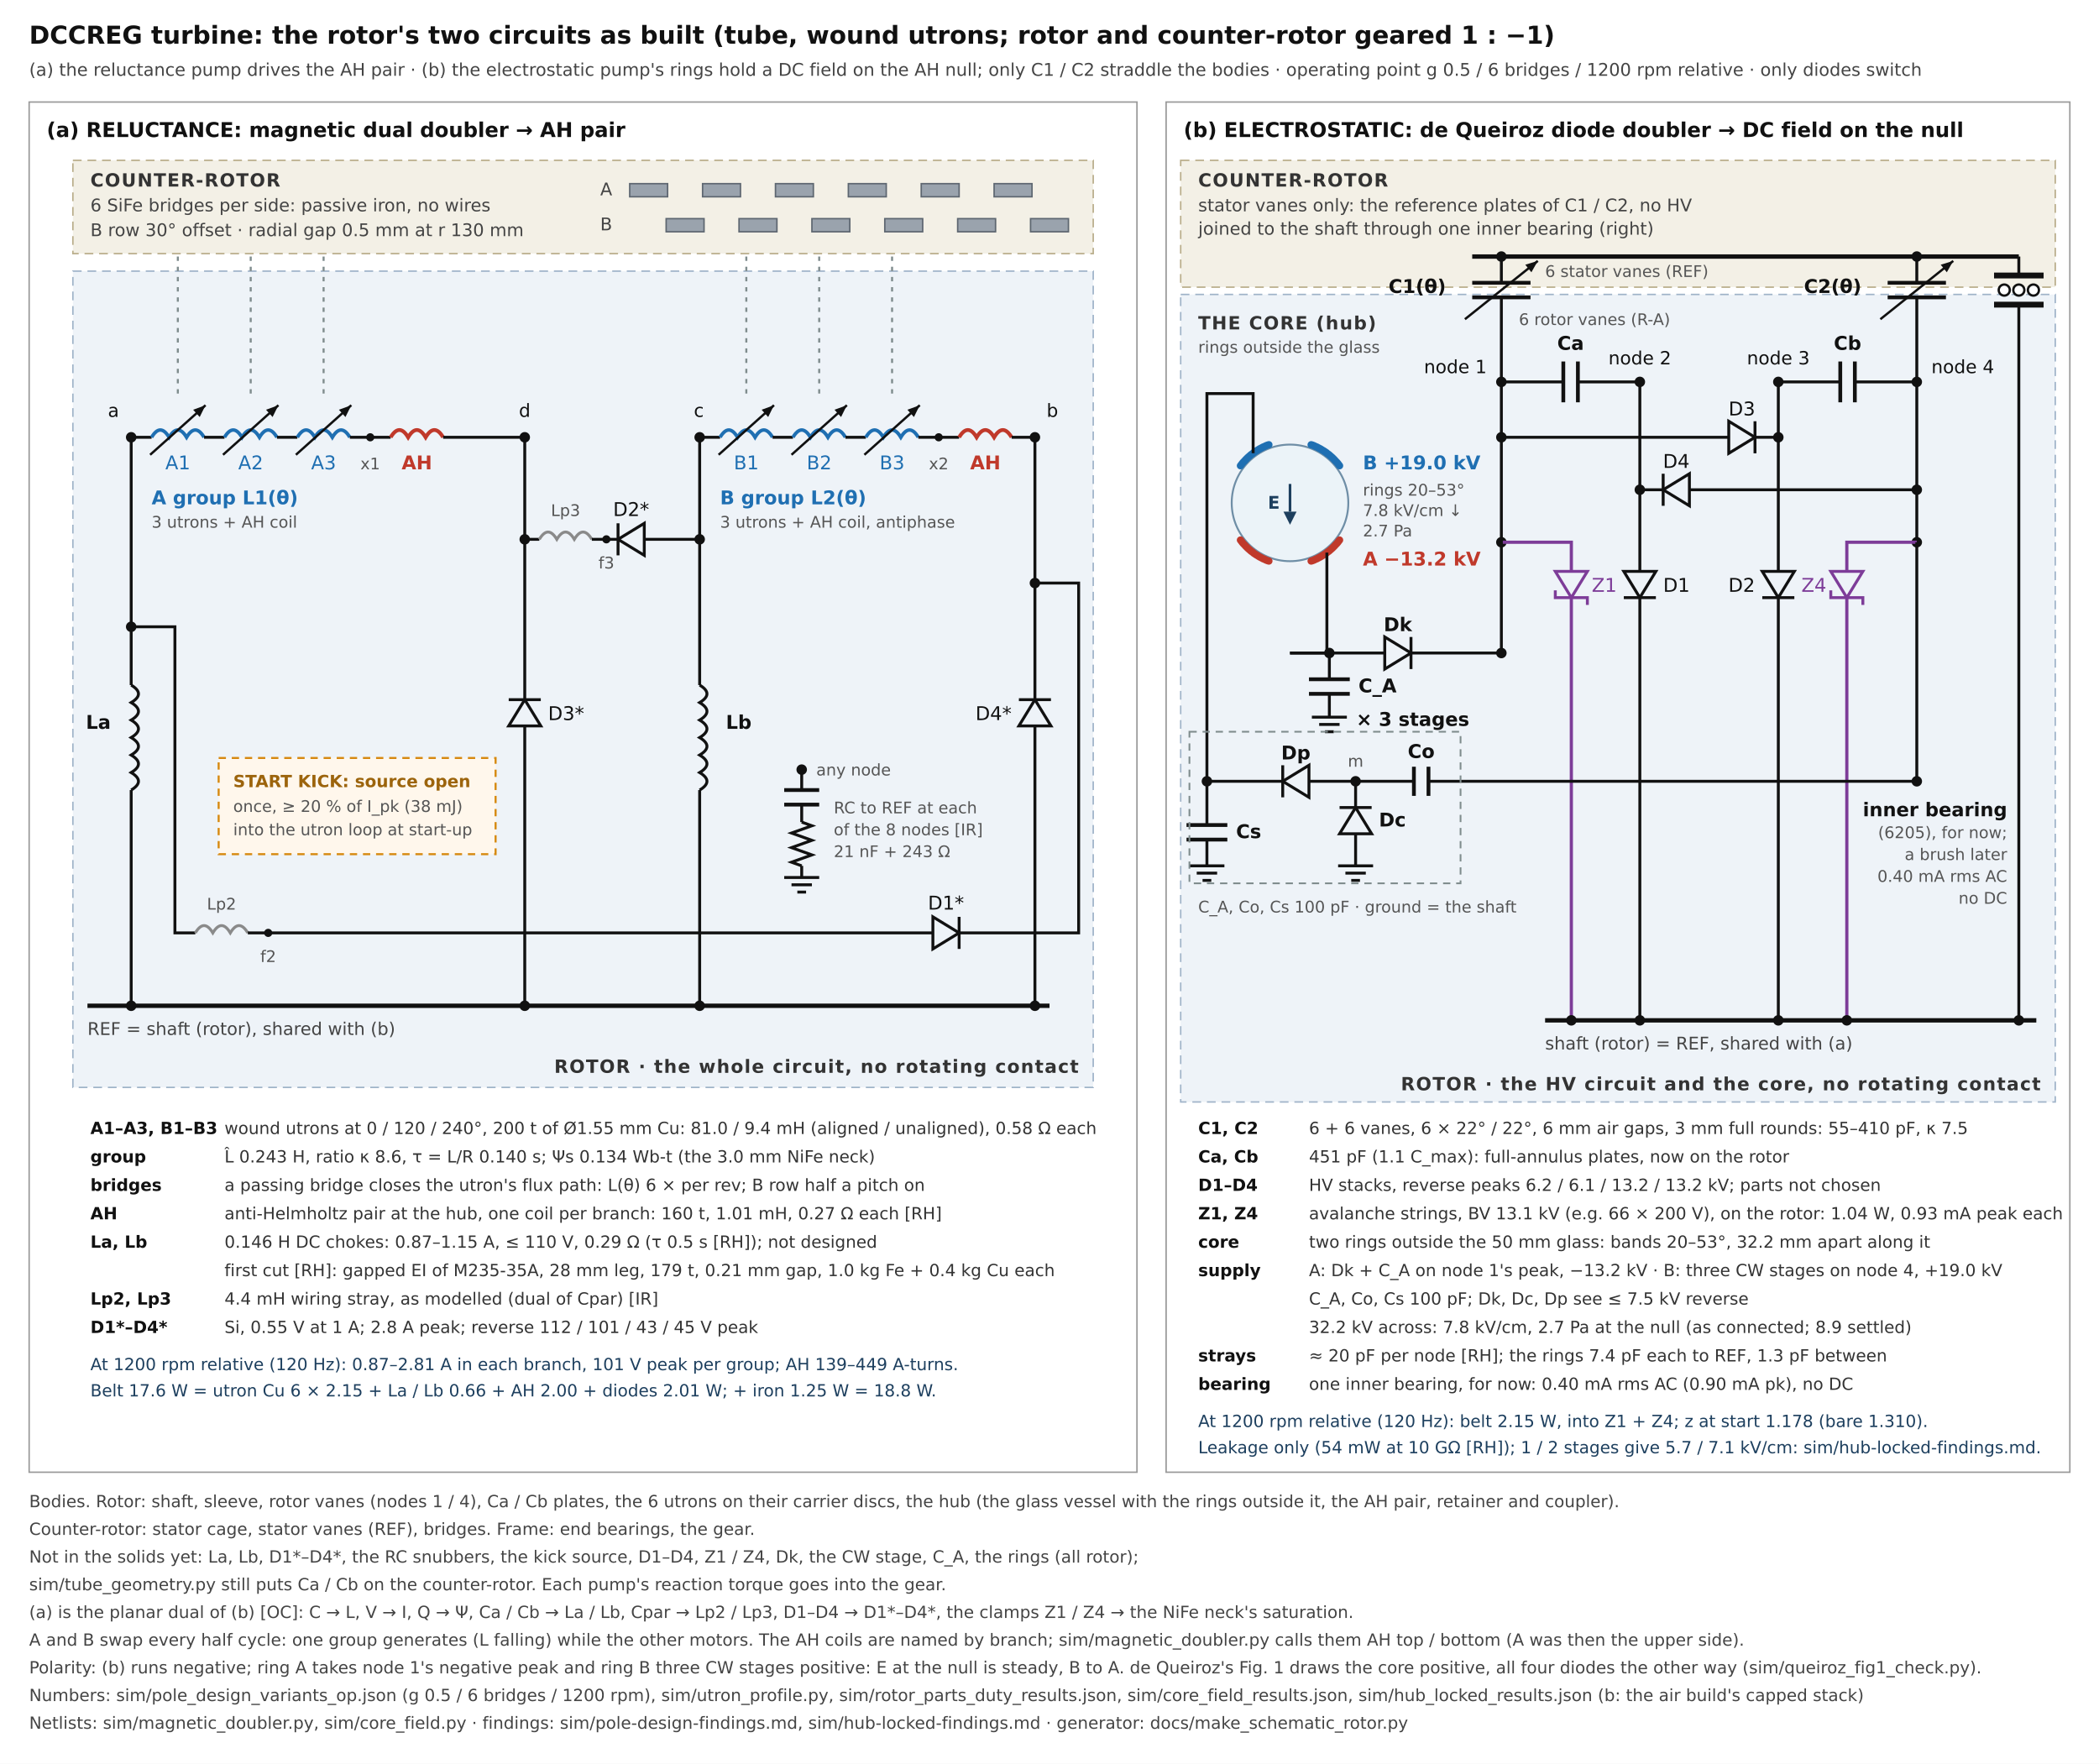
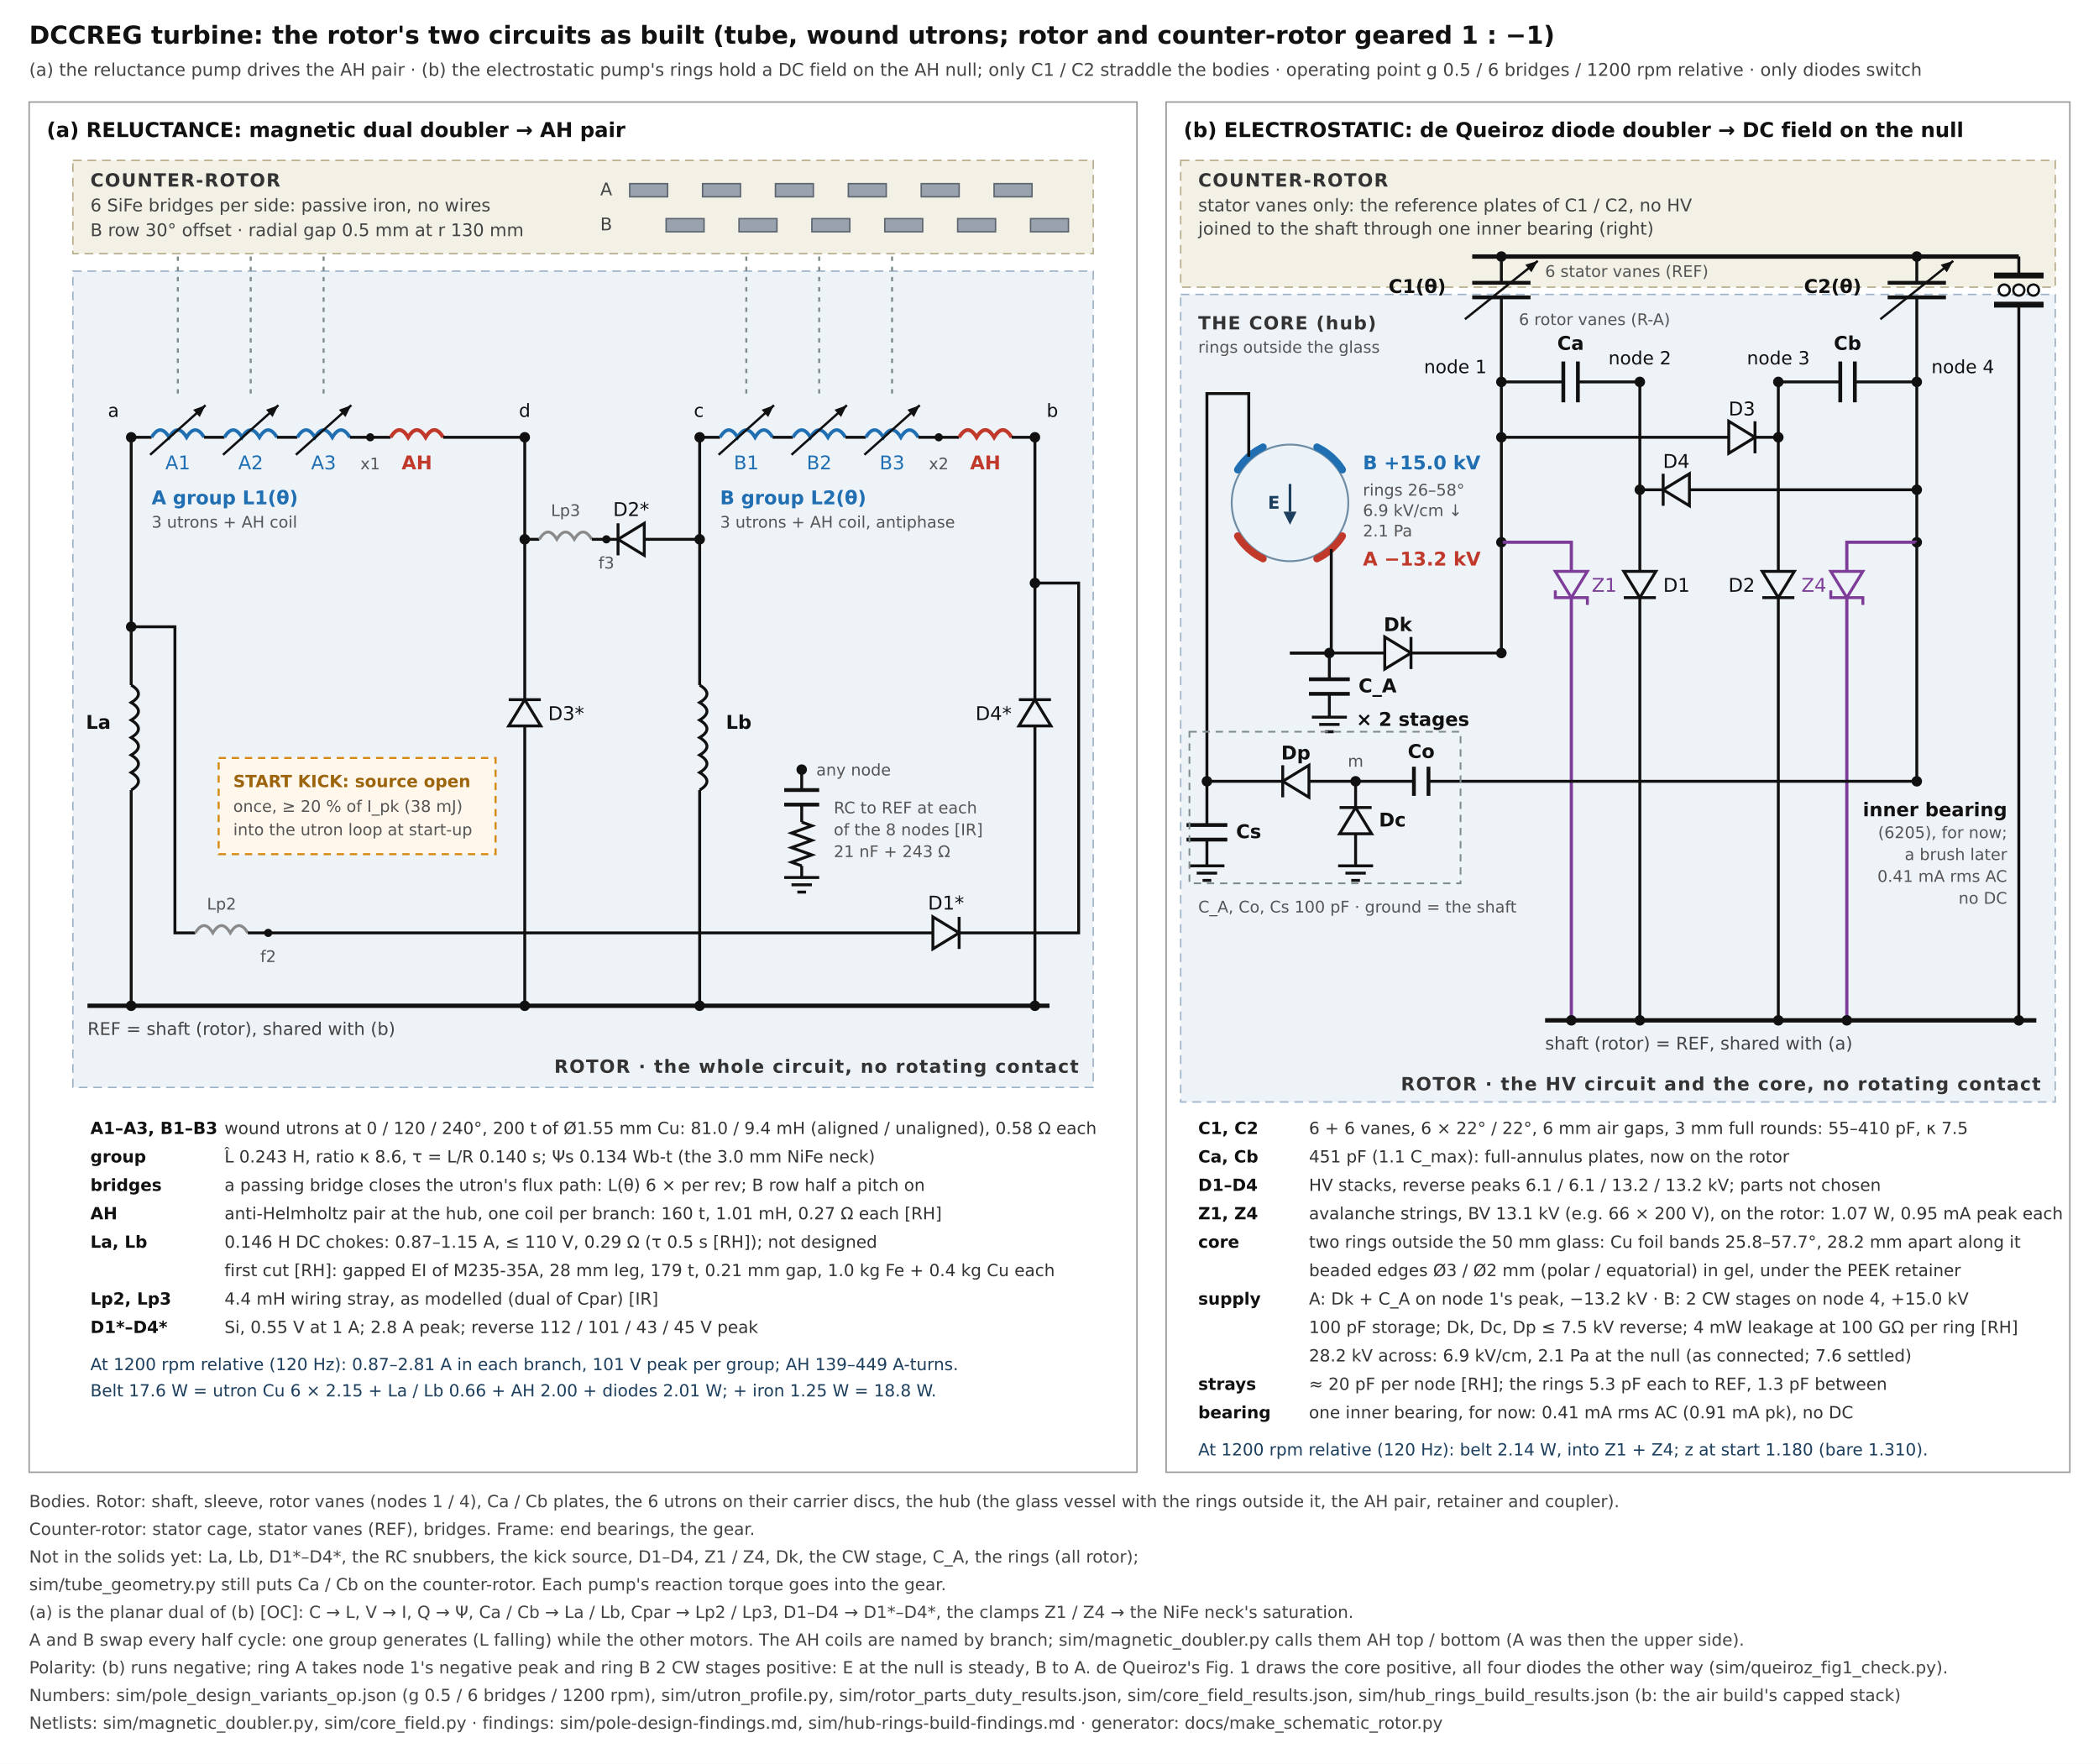
<svg xmlns="http://www.w3.org/2000/svg" viewBox="0 0 1440 1210" width="1440" height="1210" font-family="DejaVu Sans, Arial, sans-serif" font-size="13">
  <rect width="1440" height="1210" fill="#ffffff" />
  <style>
    .w{stroke:#111;stroke-width:2;fill:none} .ut{stroke:#1f6fb2;stroke-width:2.4;fill:none} .ah{stroke:#c0392b;stroke-width:2.6;fill:none}
    .st{stroke:#8a8a8a;stroke-width:2;fill:none} .lim{stroke:#7d3c98;stroke-width:2.2;fill:none}
    .zl{stroke:#7d3c98;stroke-width:2;fill:none} .va{stroke:#111;stroke-width:1.6}
    .pl{stroke:#111;stroke-width:2.6} .rail{stroke:#111;stroke-width:3} .mag{stroke:#7f8c8d;stroke-width:1.4;stroke-dasharray:3 4}
    .br{fill:#9aa3ad;stroke:#5d6670;stroke-width:1} .brush{fill:#444;stroke:#111;stroke-width:1}
    .ring{stroke:#111;stroke-width:4} .ball{fill:#fff;stroke:#111;stroke-width:1.6} .dot{fill:#111}
    .zone_cr{fill:#f3f0e6;stroke:#b9ad8a;stroke-width:1;stroke-dasharray:6 4} .zone_r{fill:#eef3f8;stroke:#9fb3c8;stroke-width:1;stroke-dasharray:6 4}
    .kick{fill:#fff7ec;stroke:#d68910;stroke-width:1.4;stroke-dasharray:5 4} .frame{fill:none;stroke:#999;stroke-width:1}
    .t{fill:#111} .tu{fill:#1f6fb2} .ta{fill:#c0392b} .tl{fill:#7d3c98} .nd{fill:#111;font-size:12.5px}
    .m{fill:#444;font-size:12px} .ms{fill:#555;font-size:11px} .zh{fill:#333;font-size:12.5px;font-weight:bold;letter-spacing:0.06em}
    .tk{fill:#111;font-size:11.5px;font-weight:bold} .tk2{fill:#9c640c;font-size:11.5px;font-weight:bold} .tv{fill:#333;font-size:11.5px}
    .op{fill:#1d3f5e;font-size:11.5px} .h{font-size:17px;font-weight:bold;fill:#111} .h2{font-size:14px;font-weight:bold;fill:#111}
    .n{fill:#444;font-size:11.5px} .te{fill:#1d3f5e;font-size:12px;font-weight:bold} .ef{stroke:#1d3f5e;stroke-width:1.8}
    .cone_a{fill:#f6d5d1;stroke:#c0392b;stroke-width:2.6} .cone_b{fill:#dbe7f3;stroke:#1f6fb2;stroke-width:2.6}
    .glass{fill:#eaf3f8;fill-opacity:0.92;stroke:#6f8ea6;stroke-width:1.3}
  </style>
  <text x="20.0" y="30.0" class="h" text-anchor="start">DCCREG turbine: the rotor's two circuits as built (tube, wound utrons; rotor and counter-rotor geared 1 : −1)</text>
  <text x="20.0" y="52.0" class="m" text-anchor="start">(a) the reluctance pump drives the AH pair · (b) the electrostatic pump's rings hold a DC field on the AH null; only C1 / C2 straddle the bodies · operating point g 0.5 / 6 bridges / 1200 rpm relative · only diodes switch</text>
  <rect x="20.0" y="70.0" width="760.0" height="940.0" class="frame" />
  <text x="32.0" y="94.0" class="h2" text-anchor="start">(a) RELUCTANCE: magnetic dual doubler → AH pair</text>
  <rect x="800.0" y="70.0" width="620.0" height="940.0" class="frame" />
  <text x="812.0" y="94.0" class="h2" text-anchor="start">(b) ELECTROSTATIC: de Queiroz diode doubler → DC field on the null</text>
  <rect x="50.0" y="110.0" width="700.0" height="64.0" class="zone_cr" />
  <text x="62.0" y="128.0" class="zh" text-anchor="start">COUNTER-ROTOR</text>
  <text x="62.0" y="145.0" class="m" text-anchor="start">6 SiFe bridges per side: passive iron, no wires</text>
  <text x="62.0" y="162.0" class="m" text-anchor="start">B row 30° offset · radial gap 0.5 mm at r 130 mm</text>
  <rect x="432.0" y="126" width="26" height="9" class="br" />
  <rect x="457.0" y="150" width="26" height="9" class="br" />
  <rect x="482.0" y="126" width="26" height="9" class="br" />
  <rect x="507.0" y="150" width="26" height="9" class="br" />
  <rect x="532.0" y="126" width="26" height="9" class="br" />
  <rect x="557.0" y="150" width="26" height="9" class="br" />
  <rect x="582.0" y="126" width="26" height="9" class="br" />
  <rect x="607.0" y="150" width="26" height="9" class="br" />
  <rect x="632.0" y="126" width="26" height="9" class="br" />
  <rect x="657.0" y="150" width="26" height="9" class="br" />
  <rect x="682.0" y="126" width="26" height="9" class="br" />
  <rect x="707.0" y="150" width="26" height="9" class="br" />
  <text x="420.0" y="134.0" class="m" text-anchor="end">A</text>
  <text x="420.0" y="158.0" class="m" text-anchor="end">B</text>
  <rect x="50.0" y="186.0" width="700.0" height="560.0" class="zone_r" />
  <text x="740.0" y="736.0" class="zh" text-anchor="end">ROTOR · the whole circuit, no rotating contact</text>
  <circle cx="90.0" cy="300.0" r="3.6" class="dot" />
  <text x="74.0" y="286.0" class="nd" text-anchor="start">a</text>
  <circle cx="360.0" cy="300.0" r="3.6" class="dot" />
  <text x="356.0" y="286.0" class="nd" text-anchor="start">d</text>
  <circle cx="480.0" cy="300.0" r="3.6" class="dot" />
  <text x="476.0" y="286.0" class="nd" text-anchor="start">c</text>
  <circle cx="710.0" cy="300.0" r="3.6" class="dot" />
  <text x="718.0" y="286.0" class="nd" text-anchor="start">b</text>
  <line x1="90.0" y1="300.0" x2="104.0" y2="300.0" class="w" />
  <path d="M104.0 300.0 q6 -10 12 0 q6 -10 12 0 q6 -10 12 0" class="ut" />
  <line x1="103.0" y1="312.0" x2="141.0" y2="278.0" class="va" />
  <polygon points="141.0,278.0 137.0,286.1 132.5,281.1" fill="#111" />
  <line x1="122.0" y1="176.0" x2="122.0" y2="274.0" class="mag" />
  <text x="122.0" y="322.0" class="tu" text-anchor="middle">A1</text>
  <line x1="140.0" y1="300.0" x2="154.0" y2="300.0" class="w" />
  <path d="M154.0 300.0 q6 -10 12 0 q6 -10 12 0 q6 -10 12 0" class="ut" />
  <line x1="153.0" y1="312.0" x2="191.0" y2="278.0" class="va" />
  <polygon points="191.0,278.0 187.0,286.1 182.5,281.1" fill="#111" />
  <line x1="172.0" y1="176.0" x2="172.0" y2="274.0" class="mag" />
  <text x="172.0" y="322.0" class="tu" text-anchor="middle">A2</text>
  <line x1="190.0" y1="300.0" x2="204.0" y2="300.0" class="w" />
  <path d="M204.0 300.0 q6 -10 12 0 q6 -10 12 0 q6 -10 12 0" class="ut" />
  <line x1="203.0" y1="312.0" x2="241.0" y2="278.0" class="va" />
  <polygon points="241.0,278.0 237.0,286.1 232.5,281.1" fill="#111" />
  <line x1="222.0" y1="176.0" x2="222.0" y2="274.0" class="mag" />
  <text x="222.0" y="322.0" class="tu" text-anchor="middle">A3</text>
  <line x1="240.0" y1="300.0" x2="254.0" y2="300.0" class="w" />
  <circle cx="254.0" cy="300.0" r="2.8" class="dot" />
  <text x="254.0" y="322.0" class="ms" text-anchor="middle">x1</text>
  <line x1="254.0" y1="300.0" x2="268.0" y2="300.0" class="w" />
  <path d="M268.0 300.0 q6 -10 12 0 q6 -10 12 0 q6 -10 12 0" class="ah" />
  <text x="286.0" y="322.0" class="ta" text-anchor="middle" font-weight="bold">AH</text>
  <line x1="304.0" y1="300.0" x2="360.0" y2="300.0" class="w" />
  <text x="104.0" y="346.0" class="tu" text-anchor="start" font-weight="bold">A group  L1(θ)</text>
  <text x="104.0" y="362.0" class="ms" text-anchor="start">3 utrons + AH coil</text>
  <line x1="480.0" y1="300.0" x2="494.0" y2="300.0" class="w" />
  <path d="M494.0 300.0 q6 -10 12 0 q6 -10 12 0 q6 -10 12 0" class="ut" />
  <line x1="493.0" y1="312.0" x2="531.0" y2="278.0" class="va" />
  <polygon points="531.0,278.0 527.0,286.1 522.5,281.1" fill="#111" />
  <line x1="512.0" y1="176.0" x2="512.0" y2="274.0" class="mag" />
  <text x="512.0" y="322.0" class="tu" text-anchor="middle">B1</text>
  <line x1="530.0" y1="300.0" x2="544.0" y2="300.0" class="w" />
  <path d="M544.0 300.0 q6 -10 12 0 q6 -10 12 0 q6 -10 12 0" class="ut" />
  <line x1="543.0" y1="312.0" x2="581.0" y2="278.0" class="va" />
  <polygon points="581.0,278.0 577.0,286.1 572.5,281.1" fill="#111" />
  <line x1="562.0" y1="176.0" x2="562.0" y2="274.0" class="mag" />
  <text x="562.0" y="322.0" class="tu" text-anchor="middle">B2</text>
  <line x1="580.0" y1="300.0" x2="594.0" y2="300.0" class="w" />
  <path d="M594.0 300.0 q6 -10 12 0 q6 -10 12 0 q6 -10 12 0" class="ut" />
  <line x1="593.0" y1="312.0" x2="631.0" y2="278.0" class="va" />
  <polygon points="631.0,278.0 627.0,286.1 622.5,281.1" fill="#111" />
  <line x1="612.0" y1="176.0" x2="612.0" y2="274.0" class="mag" />
  <text x="612.0" y="322.0" class="tu" text-anchor="middle">B3</text>
  <line x1="630.0" y1="300.0" x2="644.0" y2="300.0" class="w" />
  <circle cx="644.0" cy="300.0" r="2.8" class="dot" />
  <text x="644.0" y="322.0" class="ms" text-anchor="middle">x2</text>
  <line x1="644.0" y1="300.0" x2="658.0" y2="300.0" class="w" />
  <path d="M658.0 300.0 q6 -10 12 0 q6 -10 12 0 q6 -10 12 0" class="ah" />
  <text x="676.0" y="322.0" class="ta" text-anchor="middle" font-weight="bold">AH</text>
  <line x1="694.0" y1="300.0" x2="710.0" y2="300.0" class="w" />
  <text x="494.0" y="346.0" class="tu" text-anchor="start" font-weight="bold">B group  L2(θ)</text>
  <text x="494.0" y="362.0" class="ms" text-anchor="start">3 utrons + AH coil, antiphase</text>
  <line x1="90.0" y1="300.0" x2="90.0" y2="470.0" class="w" />
  <path d="M90.0 470.0 q10 6 0 12 q10 6 0 12 q10 6 0 12 q10 6 0 12 q10 6 0 12 q10 6 0 12" class="w" />
  <line x1="90.0" y1="542.0" x2="90.0" y2="690.0" class="w" />
  <text x="76.0" y="500.0" class="t" text-anchor="end" font-weight="bold">La</text>
  <line x1="480.0" y1="300.0" x2="480.0" y2="470.0" class="w" />
  <path d="M480.0 470.0 q10 6 0 12 q10 6 0 12 q10 6 0 12 q10 6 0 12 q10 6 0 12 q10 6 0 12" class="w" />
  <line x1="480.0" y1="542.0" x2="480.0" y2="690.0" class="w" />
  <text x="498.0" y="500.0" class="t" text-anchor="start" font-weight="bold">Lb</text>
  <line x1="360.0" y1="300.0" x2="360.0" y2="480.0" class="w" />
  <polygon points="371.0,498.0 349.0,498.0 360.0,480.0" fill="none" stroke="#111" stroke-width="2" />
  <line x1="371.0" y1="480.0" x2="349.0" y2="480.0" stroke="#111" stroke-width="2" />
  <line x1="360.0" y1="498.0" x2="360.0" y2="690.0" class="w" />
  <text x="376.0" y="494.0" class="t" text-anchor="start">D3*</text>
  <line x1="710.0" y1="300.0" x2="710.0" y2="480.0" class="w" />
  <polygon points="721.0,498.0 699.0,498.0 710.0,480.0" fill="none" stroke="#111" stroke-width="2" />
  <line x1="721.0" y1="480.0" x2="699.0" y2="480.0" stroke="#111" stroke-width="2" />
  <line x1="710.0" y1="498.0" x2="710.0" y2="690.0" class="w" />
  <text x="694.0" y="494.0" class="t" text-anchor="end">D4*</text>
  <circle cx="360.0" cy="370.0" r="3.6" class="dot" />
  <line x1="360.0" y1="370.0" x2="370.0" y2="370.0" class="w" />
  <path d="M370.0 370.0 q6 -10 12 0 q6 -10 12 0 q6 -10 12 0" class="st" />
  <line x1="406.0" y1="370.0" x2="416.0" y2="370.0" class="w" />
  <circle cx="416.0" cy="370.0" r="2.8" class="dot" />
  <text x="416.0" y="390.0" class="ms" text-anchor="middle">f3</text>
  <line x1="416.0" y1="370.0" x2="424.0" y2="370.0" class="w" />
  <polygon points="442.0,359.0 442.0,381.0 424.0,370.0" fill="none" stroke="#111" stroke-width="2" />
  <line x1="424.0" y1="359.0" x2="424.0" y2="381.0" stroke="#111" stroke-width="2" />
  <line x1="442.0" y1="370.0" x2="480.0" y2="370.0" class="w" />
  <circle cx="480.0" cy="370.0" r="3.6" class="dot" />
  <text x="388.0" y="354.0" class="ms" text-anchor="middle">Lp3</text>
  <text x="433.0" y="354.0" class="t" text-anchor="middle">D2*</text>
  <circle cx="90.0" cy="430.0" r="3.6" class="dot" />
  <polyline points="90.0,430.0 120.0,430.0 120.0,640.0 134.0,640.0" class="w" />
  <path d="M134.0 640.0 q6 -10 12 0 q6 -10 12 0 q6 -10 12 0" class="st" />
  <line x1="170.0" y1="640.0" x2="184.0" y2="640.0" class="w" />
  <circle cx="184.0" cy="640.0" r="2.8" class="dot" />
  <text x="184.0" y="660.0" class="ms" text-anchor="middle">f2</text>
  <text x="152.0" y="624.0" class="ms" text-anchor="middle">Lp2</text>
  <line x1="184.0" y1="640.0" x2="640.0" y2="640.0" class="w" />
  <polygon points="640.0,651.0 640.0,629.0 658.0,640.0" fill="none" stroke="#111" stroke-width="2" />
  <line x1="658.0" y1="651.0" x2="658.0" y2="629.0" stroke="#111" stroke-width="2" />
  <text x="649.0" y="624.0" class="t" text-anchor="middle">D1*</text>
  <polyline points="658.0,640.0 740.0,640.0 740.0,400.0 710.0,400.0" class="w" />
  <circle cx="710.0" cy="400.0" r="3.6" class="dot" />
  <line x1="60.0" y1="690.0" x2="720.0" y2="690.0" class="rail" />
  <circle cx="90.0" cy="690.0" r="3.6" class="dot" />
  <circle cx="360.0" cy="690.0" r="3.6" class="dot" />
  <circle cx="480.0" cy="690.0" r="3.6" class="dot" />
  <circle cx="710.0" cy="690.0" r="3.6" class="dot" />
  <text x="60.0" y="710.0" class="m" text-anchor="start">REF = shaft (rotor), shared with (b)</text>
  <rect x="150.0" y="520.0" width="190.0" height="66.0" class="kick" />
  <text x="160.0" y="540.0" class="tk2" text-anchor="start">START KICK: source open</text>
  <text x="160.0" y="557.0" class="ms" text-anchor="start">once, ≥ 20 % of I_pk (38 mJ)</text>
  <text x="160.0" y="573.0" class="ms" text-anchor="start">into the utron loop at start-up</text>
  <circle cx="550.0" cy="528.0" r="3.6" class="dot" />
  <text x="560.0" y="532.0" class="ms" text-anchor="start">any node</text>
  <line x1="550.0" y1="528.0" x2="550.0" y2="542.0" class="w" />
  <line x1="538.0" y1="542.0" x2="562.0" y2="542.0" class="pl" />
  <line x1="538.0" y1="552.0" x2="562.0" y2="552.0" class="pl" />
  <line x1="550.0" y1="552.0" x2="550.0" y2="564.0" class="w" />
  <polyline points="550.0,564.0 557.0,566.5 543.0,571.5 557.0,576.5 543.0,581.5 557.0,586.5 543.0,591.5 550.0,594.0" class="w" />
  <line x1="550.0" y1="594.0" x2="550.0" y2="602.0" class="w" />
  <line x1="538.0" y1="602.0" x2="562.0" y2="602.0" class="w" />
  <line x1="543.0" y1="607.0" x2="557.0" y2="607.0" class="w" />
  <line x1="547.0" y1="612.0" x2="553.0" y2="612.0" class="w" />
  <text x="572.0" y="558.0" class="ms" text-anchor="start">RC to REF at each</text>
  <text x="572.0" y="573.0" class="ms" text-anchor="start">of the 8 nodes [IR]</text>
  <text x="572.0" y="588.0" class="ms" text-anchor="start">21 nF + 243 Ω</text>
  <rect x="810.0" y="110.0" width="600.0" height="87.0" class="zone_cr" />
  <text x="822.0" y="128.0" class="zh" text-anchor="start">COUNTER-ROTOR</text>
  <text x="822.0" y="145.0" class="m" text-anchor="start">stator vanes only: the reference plates of C1 / C2, no HV</text>
  <text x="822.0" y="161.0" class="m" text-anchor="start">joined to the shaft through one inner bearing (right)</text>
  <rect x="810.0" y="202.0" width="600.0" height="554.0" class="zone_r" />
  <text x="1400.0" y="748.0" class="zh" text-anchor="end">ROTOR · the HV circuit and the core, no rotating contact</text>
  <line x1="1010.0" y1="176.0" x2="1385.0" y2="176.0" class="rail" />
  <circle cx="1030.0" cy="176.0" r="3.6" class="dot" />
  <line x1="1030.0" y1="176.0" x2="1030.0" y2="194.0" class="w" />
  <line x1="1010.0" y1="194.0" x2="1050.0" y2="194.0" class="pl" />
  <line x1="1010.0" y1="204.0" x2="1050.0" y2="204.0" class="pl" />
  <line x1="1005.0" y1="219.0" x2="1055.0" y2="179.0" class="va" />
  <polygon points="1055.0,179.0 1050.6,186.8 1046.4,181.6" fill="#111" />
  <line x1="1030.0" y1="204.0" x2="1030.0" y2="262.0" class="w" />
  <text x="992.0" y="201.0" class="t" text-anchor="end" font-weight="bold">C1(θ)</text>
  <circle cx="1315.0" cy="176.0" r="3.6" class="dot" />
  <line x1="1315.0" y1="176.0" x2="1315.0" y2="194.0" class="w" />
  <line x1="1295.0" y1="194.0" x2="1335.0" y2="194.0" class="pl" />
  <line x1="1295.0" y1="204.0" x2="1335.0" y2="204.0" class="pl" />
  <line x1="1290.0" y1="219.0" x2="1340.0" y2="179.0" class="va" />
  <polygon points="1340.0,179.0 1335.6,186.8 1331.4,181.6" fill="#111" />
  <line x1="1315.0" y1="204.0" x2="1315.0" y2="262.0" class="w" />
  <text x="1277.0" y="201.0" class="t" text-anchor="end" font-weight="bold">C2(θ)</text>
  <text x="1060.0" y="190.0" class="ms" text-anchor="start">6 stator vanes (REF)</text>
  <text x="1042.0" y="223.0" class="ms" text-anchor="start">6 rotor vanes (R-A)</text>
  <circle cx="1030.0" cy="262.0" r="3.6" class="dot" />
  <text x="1020.0" y="256.0" class="nd" text-anchor="end">node 1</text>
  <circle cx="1125.0" cy="262.0" r="3.6" class="dot" />
  <text x="1125.0" y="250.0" class="nd" text-anchor="middle">node 2</text>
  <circle cx="1220.0" cy="262.0" r="3.6" class="dot" />
  <text x="1220.0" y="250.0" class="nd" text-anchor="middle">node 3</text>
  <circle cx="1315.0" cy="262.0" r="3.6" class="dot" />
  <text x="1325.0" y="256.0" class="nd" text-anchor="start">node 4</text>
  <line x1="1030.0" y1="262.0" x2="1072.5" y2="262.0" class="w" />
  <line x1="1072.5" y1="248.0" x2="1072.5" y2="276.0" class="pl" />
  <line x1="1082.5" y1="248.0" x2="1082.5" y2="276.0" class="pl" />
  <line x1="1082.5" y1="262.0" x2="1125.0" y2="262.0" class="w" />
  <text x="1077.5" y="240.0" class="t" text-anchor="middle" font-weight="bold">Ca</text>
  <line x1="1220.0" y1="262.0" x2="1262.5" y2="262.0" class="w" />
  <line x1="1262.5" y1="248.0" x2="1262.5" y2="276.0" class="pl" />
  <line x1="1272.5" y1="248.0" x2="1272.5" y2="276.0" class="pl" />
  <line x1="1272.5" y1="262.0" x2="1315.0" y2="262.0" class="w" />
  <text x="1267.5" y="240.0" class="t" text-anchor="middle" font-weight="bold">Cb</text>
  <circle cx="1030.0" cy="300.0" r="3.6" class="dot" />
  <line x1="1030.0" y1="300.0" x2="1186.0" y2="300.0" class="w" />
  <polygon points="1186.0,311.0 1186.0,289.0 1204.0,300.0" fill="none" stroke="#111" stroke-width="2" />
  <line x1="1204.0" y1="311.0" x2="1204.0" y2="289.0" stroke="#111" stroke-width="2" />
  <line x1="1204.0" y1="300.0" x2="1220.0" y2="300.0" class="w" />
  <circle cx="1220.0" cy="300.0" r="3.6" class="dot" />
  <text x="1195.0" y="285.0" class="t" text-anchor="middle">D3</text>
  <line x1="1315.0" y1="262.0" x2="1315.0" y2="372.0" class="w" />
  <circle cx="1315.0" cy="336.0" r="3.6" class="dot" />
  <line x1="1315.0" y1="336.0" x2="1159.0" y2="336.0" class="w" />
  <polygon points="1159.0,325.0 1159.0,347.0 1141.0,336.0" fill="none" stroke="#111" stroke-width="2" />
  <line x1="1141.0" y1="325.0" x2="1141.0" y2="347.0" stroke="#111" stroke-width="2" />
  <line x1="1141.0" y1="336.0" x2="1125.0" y2="336.0" class="w" />
  <circle cx="1125.0" cy="336.0" r="3.6" class="dot" />
  <text x="1150.0" y="321.0" class="t" text-anchor="middle">D4</text>
  <line x1="1125.0" y1="262.0" x2="1125.0" y2="392.0" class="w" />
  <polygon points="1114.0,392.0 1136.0,392.0 1125.0,410.0" fill="none" stroke="#111" stroke-width="2" />
  <line x1="1114.0" y1="410.0" x2="1136.0" y2="410.0" stroke="#111" stroke-width="2" />
  <line x1="1125.0" y1="410.0" x2="1125.0" y2="700.0" class="w" />
  <text x="1141.0" y="406.0" class="t" text-anchor="start">D1</text>
  <line x1="1220.0" y1="262.0" x2="1220.0" y2="392.0" class="w" />
  <polygon points="1209.0,392.0 1231.0,392.0 1220.0,410.0" fill="none" stroke="#111" stroke-width="2" />
  <line x1="1209.0" y1="410.0" x2="1231.0" y2="410.0" stroke="#111" stroke-width="2" />
  <line x1="1220.0" y1="410.0" x2="1220.0" y2="700.0" class="w" />
  <text x="1204.0" y="406.0" class="t" text-anchor="end">D2</text>
  <circle cx="1030.0" cy="372.0" r="3.6" class="dot" />
  <polyline points="1030.0,372.0 1078.0,372.0 1078.0,392.0" class="lim" />
  <polygon points="1067.0,392.0 1089.0,392.0 1078.0,410.0" fill="none" stroke="#7d3c98" stroke-width="2" />
  <polyline points="1067.0,405.0 1067.0,410.0 1089.0,410.0 1089.0,415.0" class="zl" />
  <line x1="1078.0" y1="410.0" x2="1078.0" y2="700.0" class="lim" />
  <text x="1092.0" y="406.0" class="tl" text-anchor="start">Z1</text>
  <circle cx="1315.0" cy="372.0" r="3.6" class="dot" />
  <polyline points="1315.0,372.0 1267.0,372.0 1267.0,392.0" class="lim" />
  <polygon points="1256.0,392.0 1278.0,392.0 1267.0,410.0" fill="none" stroke="#7d3c98" stroke-width="2" />
  <polyline points="1256.0,405.0 1256.0,410.0 1278.0,410.0 1278.0,415.0" class="zl" />
  <line x1="1267.0" y1="410.0" x2="1267.0" y2="700.0" class="lim" />
  <text x="1253.0" y="406.0" class="tl" text-anchor="end">Z4</text>
  <line x1="1030.0" y1="262.0" x2="1030.0" y2="448.0" class="w" />
  <circle cx="1030.0" cy="448.0" r="3.6" class="dot" />
  <line x1="1315.0" y1="372.0" x2="1315.0" y2="536.0" class="w" />
  <circle cx="1315.0" cy="536.0" r="3.6" class="dot" />
  <circle cx="885.0" cy="345.0" r="40.0" class="glass" />
-   <polyline points="870.5,305.1 869.5,305.4 868.5,305.8 867.5,306.3 866.5,306.7 865.6,307.2 864.6,307.7 863.7,308.2 862.8,308.8 861.9,309.3 861.0,309.9 860.1,310.5 859.3,311.2 858.4,311.8 857.6,312.5 856.8,313.2 856.0,313.9 855.2,314.7 854.5,315.4 853.8,316.2 853.0,317.0 852.3,317.8 851.7,318.6 851.0,319.5" fill="none" stroke="#1f6fb2" stroke-width="5" stroke-linecap="round" />
-   <polyline points="899.5,305.1 900.5,305.4 901.5,305.8 902.5,306.3 903.5,306.7 904.4,307.2 905.4,307.7 906.3,308.2 907.2,308.8 908.1,309.3 909.0,309.9 909.9,310.5 910.7,311.2 911.6,311.8 912.4,312.5 913.2,313.2 914.0,313.9 914.8,314.7 915.5,315.4 916.2,316.2 917.0,317.0 917.7,317.8 918.3,318.6 919.0,319.5" fill="none" stroke="#1f6fb2" stroke-width="5" stroke-linecap="round" />
-   <polyline points="870.5,384.9 869.5,384.6 868.5,384.2 867.5,383.7 866.5,383.3 865.6,382.8 864.6,382.3 863.7,381.8 862.8,381.2 861.9,380.7 861.0,380.1 860.1,379.5 859.3,378.8 858.4,378.2 857.6,377.5 856.8,376.8 856.0,376.1 855.2,375.3 854.5,374.6 853.8,373.8 853.0,373.0 852.3,372.2 851.7,371.4 851.0,370.5" fill="none" stroke="#c0392b" stroke-width="5" stroke-linecap="round" />
-   <polyline points="899.5,384.9 900.5,384.6 901.5,384.2 902.5,383.7 903.5,383.3 904.4,382.8 905.4,382.3 906.3,381.8 907.2,381.2 908.1,380.7 909.0,380.1 909.9,379.5 910.7,378.8 911.6,378.2 912.4,377.5 913.2,376.8 914.0,376.1 914.8,375.3 915.5,374.6 916.2,373.8 917.0,373.0 917.7,372.2 918.3,371.4 919.0,370.5" fill="none" stroke="#c0392b" stroke-width="5" stroke-linecap="round" />
+   <polyline points="866.5,306.7 865.6,307.2 864.7,307.7 863.8,308.2 862.9,308.7 862.0,309.2 861.2,309.8 860.3,310.4 859.5,311.0 858.7,311.6 857.9,312.3 857.1,312.9 856.3,313.6 855.6,314.3 854.8,315.1 854.1,315.8 853.4,316.6 852.7,317.3 852.1,318.1 851.4,318.9 850.8,319.7 850.2,320.6 849.6,321.4 849.1,322.3" fill="none" stroke="#1f6fb2" stroke-width="5" stroke-linecap="round" />
+   <polyline points="903.5,306.7 904.4,307.2 905.3,307.7 906.2,308.2 907.1,308.7 908.0,309.2 908.8,309.8 909.7,310.4 910.5,311.0 911.3,311.6 912.1,312.3 912.9,312.9 913.7,313.6 914.4,314.3 915.2,315.1 915.9,315.8 916.6,316.6 917.3,317.3 917.9,318.1 918.6,318.9 919.2,319.7 919.8,320.6 920.4,321.4 920.9,322.3" fill="none" stroke="#1f6fb2" stroke-width="5" stroke-linecap="round" />
+   <polyline points="866.5,383.3 865.6,382.8 864.7,382.3 863.8,381.8 862.9,381.3 862.0,380.8 861.2,380.2 860.3,379.6 859.5,379.0 858.7,378.4 857.9,377.7 857.1,377.1 856.3,376.4 855.6,375.7 854.8,374.9 854.1,374.2 853.4,373.4 852.7,372.7 852.1,371.9 851.4,371.1 850.8,370.3 850.2,369.4 849.6,368.6 849.1,367.7" fill="none" stroke="#c0392b" stroke-width="5" stroke-linecap="round" />
+   <polyline points="903.5,383.3 904.4,382.8 905.3,382.3 906.2,381.8 907.1,381.3 908.0,380.8 908.8,380.2 909.7,379.6 910.5,379.0 911.3,378.4 912.1,377.7 912.9,377.1 913.7,376.4 914.4,375.7 915.2,374.9 915.9,374.2 916.6,373.4 917.3,372.7 917.9,371.9 918.6,371.1 919.2,370.3 919.8,369.4 920.4,368.6 920.9,367.7" fill="none" stroke="#c0392b" stroke-width="5" stroke-linecap="round" />
  <line x1="885.0" y1="332.0" x2="885.0" y2="351.0" class="ef" />
  <polygon points="885.0,360.0 880.5,351.0 889.5,351.0" fill="#1d3f5e" />
  <text x="878.0" y="349.0" class="te" text-anchor="end">E</text>
-   <polyline points="910.3,379.1 910.3,448.0 885.0,448.0" class="w" />
+   <polyline points="913.3,376.7 913.3,448.0 885.0,448.0" class="w" />
  <line x1="885.0" y1="448.0" x2="950.0" y2="448.0" class="w" />
  <polygon points="950.0,459.0 950.0,437.0 968.0,448.0" fill="none" stroke="#111" stroke-width="2" />
  <line x1="968.0" y1="459.0" x2="968.0" y2="437.0" stroke="#111" stroke-width="2" />
  <line x1="968.0" y1="448.0" x2="1030.0" y2="448.0" class="w" />
  <text x="959.0" y="433.0" class="t" text-anchor="middle" font-weight="bold">Dk</text>
  <circle cx="912.0" cy="448.0" r="3.6" class="dot" />
  <line x1="912.0" y1="448.0" x2="912.0" y2="466.0" class="w" />
  <line x1="898.0" y1="466.0" x2="926.0" y2="466.0" class="pl" />
  <line x1="898.0" y1="476.0" x2="926.0" y2="476.0" class="pl" />
  <line x1="912.0" y1="476.0" x2="912.0" y2="492.0" class="w" />
  <line x1="900.0" y1="492.0" x2="924.0" y2="492.0" class="w" />
  <line x1="905.0" y1="497.0" x2="919.0" y2="497.0" class="w" />
  <line x1="909.0" y1="502.0" x2="915.0" y2="502.0" class="w" />
  <text x="932.0" y="475.0" class="t" text-anchor="start" font-weight="bold">C_A</text>
-   <polyline points="859.7,310.9 859.7,270.0 828.0,270.0 828.0,536.0 880.0,536.0" class="w" />
+   <polyline points="856.7,313.3 856.7,270.0 828.0,270.0 828.0,536.0 880.0,536.0" class="w" />
  <circle cx="828.0" cy="536.0" r="3.6" class="dot" />
  <line x1="828.0" y1="536.0" x2="828.0" y2="566.0" class="w" />
  <line x1="814.0" y1="566.0" x2="842.0" y2="566.0" class="pl" />
  <line x1="814.0" y1="576.0" x2="842.0" y2="576.0" class="pl" />
  <line x1="828.0" y1="576.0" x2="828.0" y2="594.0" class="w" />
  <line x1="816.0" y1="594.0" x2="840.0" y2="594.0" class="w" />
  <line x1="821.0" y1="599.0" x2="835.0" y2="599.0" class="w" />
  <line x1="825.0" y1="604.0" x2="831.0" y2="604.0" class="w" />
  <text x="848.0" y="575.0" class="t" text-anchor="start" font-weight="bold">Cs</text>
  <polygon points="898.0,525.0 898.0,547.0 880.0,536.0" fill="none" stroke="#111" stroke-width="2" />
  <line x1="880.0" y1="525.0" x2="880.0" y2="547.0" stroke="#111" stroke-width="2" />
  <line x1="898.0" y1="536.0" x2="930.0" y2="536.0" class="w" />
  <text x="889.0" y="521.0" class="t" text-anchor="middle" font-weight="bold">Dp</text>
  <circle cx="930.0" cy="536.0" r="3.6" class="dot" />
  <text x="930.0" y="526.0" class="ms" text-anchor="middle">m</text>
  <line x1="930.0" y1="536.0" x2="930.0" y2="554.0" class="w" />
  <polygon points="941.0,572.0 919.0,572.0 930.0,554.0" fill="none" stroke="#111" stroke-width="2" />
  <line x1="941.0" y1="554.0" x2="919.0" y2="554.0" stroke="#111" stroke-width="2" />
  <line x1="930.0" y1="572.0" x2="930.0" y2="594.0" class="w" />
  <line x1="918.0" y1="594.0" x2="942.0" y2="594.0" class="w" />
  <line x1="923.0" y1="599.0" x2="937.0" y2="599.0" class="w" />
  <line x1="927.0" y1="604.0" x2="933.0" y2="604.0" class="w" />
  <text x="946.0" y="567.0" class="t" text-anchor="start" font-weight="bold">Dc</text>
  <line x1="930.0" y1="536.0" x2="970.0" y2="536.0" class="w" />
  <line x1="970.0" y1="526.0" x2="970.0" y2="546.0" class="pl" />
  <line x1="980.0" y1="526.0" x2="980.0" y2="546.0" class="pl" />
  <line x1="980.0" y1="536.0" x2="1315.0" y2="536.0" class="w" />
  <text x="975.0" y="520.0" class="t" text-anchor="middle" font-weight="bold">Co</text>
  <rect x="816.0" y="502.0" width="186.0" height="104" fill="none" stroke="#7f8c8d" stroke-width="1.2" stroke-dasharray="5 4" />
-   <text x="1008.0" y="498.0" class="t" text-anchor="end" font-weight="bold">× 3 stages</text>
+   <text x="1008.0" y="498.0" class="t" text-anchor="end" font-weight="bold">× 2 stages</text>
  <text x="822.0" y="626.0" class="ms" text-anchor="start">C_A, Co, Cs 100 pF · ground = the shaft</text>
-   <text x="935.0" y="322.0" class="tu" text-anchor="start" font-weight="bold">B +19.0 kV</text>
-   <text x="935.0" y="340.0" class="ms" text-anchor="start">rings 20–53°</text>
-   <text x="935.0" y="354.0" class="ms" text-anchor="start">7.8 kV/cm ↓</text>
-   <text x="935.0" y="368.0" class="ms" text-anchor="start">2.7 Pa</text>
+   <text x="935.0" y="322.0" class="tu" text-anchor="start" font-weight="bold">B +15.0 kV</text>
+   <text x="935.0" y="340.0" class="ms" text-anchor="start">rings 26–58°</text>
+   <text x="935.0" y="354.0" class="ms" text-anchor="start">6.9 kV/cm ↓</text>
+   <text x="935.0" y="368.0" class="ms" text-anchor="start">2.1 Pa</text>
  <text x="935.0" y="388.0" class="ta" text-anchor="start" font-weight="bold">A −13.2 kV</text>
  <text x="822.0" y="226.0" class="zh" text-anchor="start">THE CORE (hub)</text>
  <text x="822.0" y="242.0" class="ms" text-anchor="start">rings outside the glass</text>
  <line x1="1385.0" y1="176.0" x2="1385.0" y2="189.0" class="w" />
  <line x1="1368.0" y1="189.0" x2="1402.0" y2="189.0" class="ring" />
  <line x1="1368.0" y1="209.0" x2="1402.0" y2="209.0" class="ring" />
  <circle cx="1375.0" cy="199.0" r="3.8" class="ball" />
  <circle cx="1385.0" cy="199.0" r="3.8" class="ball" />
  <circle cx="1395.0" cy="199.0" r="3.8" class="ball" />
  <line x1="1385.0" y1="209.0" x2="1385.0" y2="700.0" class="w" />
  <text x="1377.0" y="560.0" class="t" text-anchor="end" font-weight="bold">inner bearing</text>
  <text x="1377.0" y="575.0" class="ms" text-anchor="end">(6205), for now;</text>
  <text x="1377.0" y="590.0" class="ms" text-anchor="end">a brush later</text>
-   <text x="1377.0" y="605.0" class="ms" text-anchor="end">0.40 mA rms AC</text>
+   <text x="1377.0" y="605.0" class="ms" text-anchor="end">0.41 mA rms AC</text>
  <text x="1377.0" y="620.0" class="ms" text-anchor="end">no DC</text>
  <line x1="1060.0" y1="700.0" x2="1397.0" y2="700.0" class="rail" />
  <circle cx="1078.0" cy="700.0" r="3.6" class="dot" />
  <circle cx="1125.0" cy="700.0" r="3.6" class="dot" />
  <circle cx="1220.0" cy="700.0" r="3.6" class="dot" />
  <circle cx="1267.0" cy="700.0" r="3.6" class="dot" />
  <circle cx="1385.0" cy="700.0" r="3.6" class="dot" />
  <text x="1060.0" y="720.0" class="m" text-anchor="start">shaft (rotor) = REF, shared with (a)</text>
  <text x="62.0" y="778.0" class="tk" text-anchor="start">A1–A3, B1–B3</text>
  <text x="154.0" y="778.0" class="tv" text-anchor="start">wound utrons at 0 / 120 / 240°, 200 t of Ø1.55 mm Cu: 81.0 / 9.4 mH (aligned / unaligned), 0.58 Ω each</text>
  <text x="62.0" y="797.5" class="tk" text-anchor="start">group</text>
  <text x="154.0" y="797.5" class="tv" text-anchor="start">L̂ 0.243 H, ratio κ 8.6, τ = L/R 0.140 s; Ψs 0.134 Wb-t (the 3.0 mm NiFe neck)</text>
  <text x="62.0" y="817.0" class="tk" text-anchor="start">bridges</text>
  <text x="154.0" y="817.0" class="tv" text-anchor="start">a passing bridge closes the utron's flux path: L(θ) 6 × per rev; B row half a pitch on</text>
  <text x="62.0" y="836.5" class="tk" text-anchor="start">AH</text>
  <text x="154.0" y="836.5" class="tv" text-anchor="start">anti-Helmholtz pair at the hub, one coil per branch: 160 t, 1.01 mH, 0.27 Ω each [RH]</text>
  <text x="62.0" y="856.0" class="tk" text-anchor="start">La, Lb</text>
  <text x="154.0" y="856.0" class="tv" text-anchor="start">0.146 H DC chokes: 0.87–1.15 A, ≤ 110 V, 0.29 Ω (τ 0.5 s [RH]); not designed</text>
  <text x="62.0" y="875.5" class="tk" text-anchor="start" />
  <text x="154.0" y="875.5" class="tv" text-anchor="start">first cut [RH]: gapped EI of M235-35A, 28 mm leg, 179 t, 0.21 mm gap, 1.0 kg Fe + 0.4 kg Cu each</text>
  <text x="62.0" y="895.0" class="tk" text-anchor="start">Lp2, Lp3</text>
  <text x="154.0" y="895.0" class="tv" text-anchor="start">4.4 mH wiring stray, as modelled (dual of Cpar) [IR]</text>
  <text x="62.0" y="914.5" class="tk" text-anchor="start">D1*–D4*</text>
  <text x="154.0" y="914.5" class="tv" text-anchor="start">Si, 0.55 V at 1 A; 2.8 A peak; reverse 112 / 101 / 43 / 45 V peak</text>
  <text x="62.0" y="940.0" class="op" text-anchor="start">At 1200 rpm relative (120 Hz): 0.87–2.81 A in each branch, 101 V peak per group; AH 139–449 A-turns.</text>
  <text x="62.0" y="958.0" class="op" text-anchor="start">Belt 17.6 W = utron Cu 6 × 2.15 + La / Lb 0.66 + AH 2.00 + diodes 2.01 W; + iron 1.25 W = 18.8 W.</text>
  <text x="822.0" y="778.0" class="tk" text-anchor="start">C1, C2</text>
  <text x="898.0" y="778.0" class="tv" text-anchor="start">6 + 6 vanes, 6 × 22° / 22°, 6 mm air gaps, 3 mm full rounds: 55–410 pF, κ 7.5</text>
  <text x="822.0" y="797.5" class="tk" text-anchor="start">Ca, Cb</text>
  <text x="898.0" y="797.5" class="tv" text-anchor="start">451 pF (1.1 C_max): full-annulus plates, now on the rotor</text>
  <text x="822.0" y="817.0" class="tk" text-anchor="start">D1–D4</text>
-   <text x="898.0" y="817.0" class="tv" text-anchor="start">HV stacks, reverse peaks 6.2 / 6.1 / 13.2 / 13.2 kV; parts not chosen</text>
+   <text x="898.0" y="817.0" class="tv" text-anchor="start">HV stacks, reverse peaks 6.1 / 6.1 / 13.2 / 13.2 kV; parts not chosen</text>
  <text x="822.0" y="836.5" class="tk" text-anchor="start">Z1, Z4</text>
-   <text x="898.0" y="836.5" class="tv" text-anchor="start">avalanche strings, BV 13.1 kV (e.g. 66 × 200 V), on the rotor: 1.04 W, 0.93 mA peak each</text>
+   <text x="898.0" y="836.5" class="tv" text-anchor="start">avalanche strings, BV 13.1 kV (e.g. 66 × 200 V), on the rotor: 1.07 W, 0.95 mA peak each</text>
  <text x="822.0" y="856.0" class="tk" text-anchor="start">core</text>
-   <text x="898.0" y="856.0" class="tv" text-anchor="start">two rings outside the 50 mm glass: bands 20–53°, 32.2 mm apart along it</text>
-   <text x="822.0" y="875.5" class="tk" text-anchor="start">supply</text>
-   <text x="898.0" y="875.5" class="tv" text-anchor="start">A: Dk + C_A on node 1's peak, −13.2 kV · B: three CW stages on node 4, +19.0 kV</text>
-   <text x="822.0" y="895.0" class="tk" text-anchor="start" />
-   <text x="898.0" y="895.0" class="tv" text-anchor="start">C_A, Co, Cs 100 pF; Dk, Dc, Dp see ≤ 7.5 kV reverse</text>
+   <text x="898.0" y="856.0" class="tv" text-anchor="start">two rings outside the 50 mm glass: Cu foil bands 25.8–57.7°, 28.2 mm apart along it</text>
+   <text x="822.0" y="875.5" class="tk" text-anchor="start" />
+   <text x="898.0" y="875.5" class="tv" text-anchor="start">beaded edges Ø3 / Ø2 mm (polar / equatorial) in gel, under the PEEK retainer</text>
+   <text x="822.0" y="895.0" class="tk" text-anchor="start">supply</text>
+   <text x="898.0" y="895.0" class="tv" text-anchor="start">A: Dk + C_A on node 1's peak, −13.2 kV · B: 2 CW stages on node 4, +15.0 kV</text>
  <text x="822.0" y="914.5" class="tk" text-anchor="start" />
-   <text x="898.0" y="914.5" class="tv" text-anchor="start">32.2 kV across: 7.8 kV/cm, 2.7 Pa at the null (as connected; 8.9 settled)</text>
-   <text x="822.0" y="934.0" class="tk" text-anchor="start">strays</text>
-   <text x="898.0" y="934.0" class="tv" text-anchor="start">≈ 20 pF per node [RH]; the rings 7.4 pF each to REF, 1.3 pF between</text>
-   <text x="822.0" y="953.5" class="tk" text-anchor="start">bearing</text>
-   <text x="898.0" y="953.5" class="tv" text-anchor="start">one inner bearing, for now: 0.40 mA rms AC (0.90 mA pk), no DC</text>
-   <text x="822.0" y="979.0" class="op" text-anchor="start">At 1200 rpm relative (120 Hz): belt 2.15 W, into Z1 + Z4; z at start 1.178 (bare 1.310).</text>
-   <text x="822.0" y="997.0" class="op" text-anchor="start">Leakage only (54 mW at 10 GΩ [RH]); 1 / 2 stages give 5.7 / 7.1 kV/cm: sim/hub-locked-findings.md.</text>
+   <text x="898.0" y="914.5" class="tv" text-anchor="start">100 pF storage; Dk, Dc, Dp ≤ 7.5 kV reverse; 4 mW leakage at 100 GΩ per ring [RH]</text>
+   <text x="822.0" y="934.0" class="tk" text-anchor="start" />
+   <text x="898.0" y="934.0" class="tv" text-anchor="start">28.2 kV across: 6.9 kV/cm, 2.1 Pa at the null (as connected; 7.6 settled)</text>
+   <text x="822.0" y="953.5" class="tk" text-anchor="start">strays</text>
+   <text x="898.0" y="953.5" class="tv" text-anchor="start">≈ 20 pF per node [RH]; the rings 5.3 pF each to REF, 1.3 pF between</text>
+   <text x="822.0" y="973.0" class="tk" text-anchor="start">bearing</text>
+   <text x="898.0" y="973.0" class="tv" text-anchor="start">one inner bearing, for now: 0.41 mA rms AC (0.91 mA pk), no DC</text>
+   <text x="822.0" y="998.5" class="op" text-anchor="start">At 1200 rpm relative (120 Hz): belt 2.14 W, into Z1 + Z4; z at start 1.180 (bare 1.310).</text>
  <text x="20.0" y="1034.0" class="n" text-anchor="start">Bodies. Rotor: shaft, sleeve, rotor vanes (nodes 1 / 4), Ca / Cb plates, the 6 utrons on their carrier discs, the hub (the glass vessel with the rings outside it, the AH pair, retainer and coupler).</text>
  <text x="20.0" y="1053.0" class="n" text-anchor="start">Counter-rotor: stator cage, stator vanes (REF), bridges. Frame: end bearings, the gear.</text>
  <text x="20.0" y="1072.0" class="n" text-anchor="start">Not in the solids yet: La, Lb, D1*–D4*, the RC snubbers, the kick source, D1–D4, Z1 / Z4, Dk, the CW stage, C_A, the rings (all rotor);</text>
  <text x="20.0" y="1091.0" class="n" text-anchor="start">sim/tube_geometry.py still puts Ca / Cb on the counter-rotor. Each pump's reaction torque goes into the gear.</text>
  <text x="20.0" y="1110.0" class="n" text-anchor="start">(a) is the planar dual of (b) [OC]: C → L, V → I, Q → Ψ, Ca / Cb → La / Lb, Cpar → Lp2 / Lp3, D1–D4 → D1*–D4*, the clamps Z1 / Z4 → the NiFe neck's saturation.</text>
  <text x="20.0" y="1129.0" class="n" text-anchor="start">A and B swap every half cycle: one group generates (L falling) while the other motors. The AH coils are named by branch; sim/magnetic_doubler.py calls them AH top / bottom (A was then the upper side).</text>
-   <text x="20.0" y="1148.0" class="n" text-anchor="start">Polarity: (b) runs negative; ring A takes node 1's negative peak and ring B three CW stages positive: E at the null is steady, B to A. de Queiroz's Fig. 1 draws the core positive, all four diodes the other way (sim/queiroz_fig1_check.py).</text>
-   <text x="20.0" y="1167.0" class="n" text-anchor="start">Numbers: sim/pole_design_variants_op.json (g 0.5 / 6 bridges / 1200 rpm), sim/utron_profile.py, sim/rotor_parts_duty_results.json, sim/core_field_results.json, sim/hub_locked_results.json (b: the air build's capped stack)</text>
-   <text x="20.0" y="1186.0" class="n" text-anchor="start">Netlists: sim/magnetic_doubler.py, sim/core_field.py · findings: sim/pole-design-findings.md, sim/hub-locked-findings.md · generator: docs/make_schematic_rotor.py</text>
+   <text x="20.0" y="1148.0" class="n" text-anchor="start">Polarity: (b) runs negative; ring A takes node 1's negative peak and ring B 2 CW stages positive: E at the null is steady, B to A. de Queiroz's Fig. 1 draws the core positive, all four diodes the other way (sim/queiroz_fig1_check.py).</text>
+   <text x="20.0" y="1167.0" class="n" text-anchor="start">Numbers: sim/pole_design_variants_op.json (g 0.5 / 6 bridges / 1200 rpm), sim/utron_profile.py, sim/rotor_parts_duty_results.json, sim/core_field_results.json, sim/hub_rings_build_results.json (b: the air build's capped stack)</text>
+   <text x="20.0" y="1186.0" class="n" text-anchor="start">Netlists: sim/magnetic_doubler.py, sim/core_field.py · findings: sim/pole-design-findings.md, sim/hub-rings-build-findings.md · generator: docs/make_schematic_rotor.py</text>
</svg>
